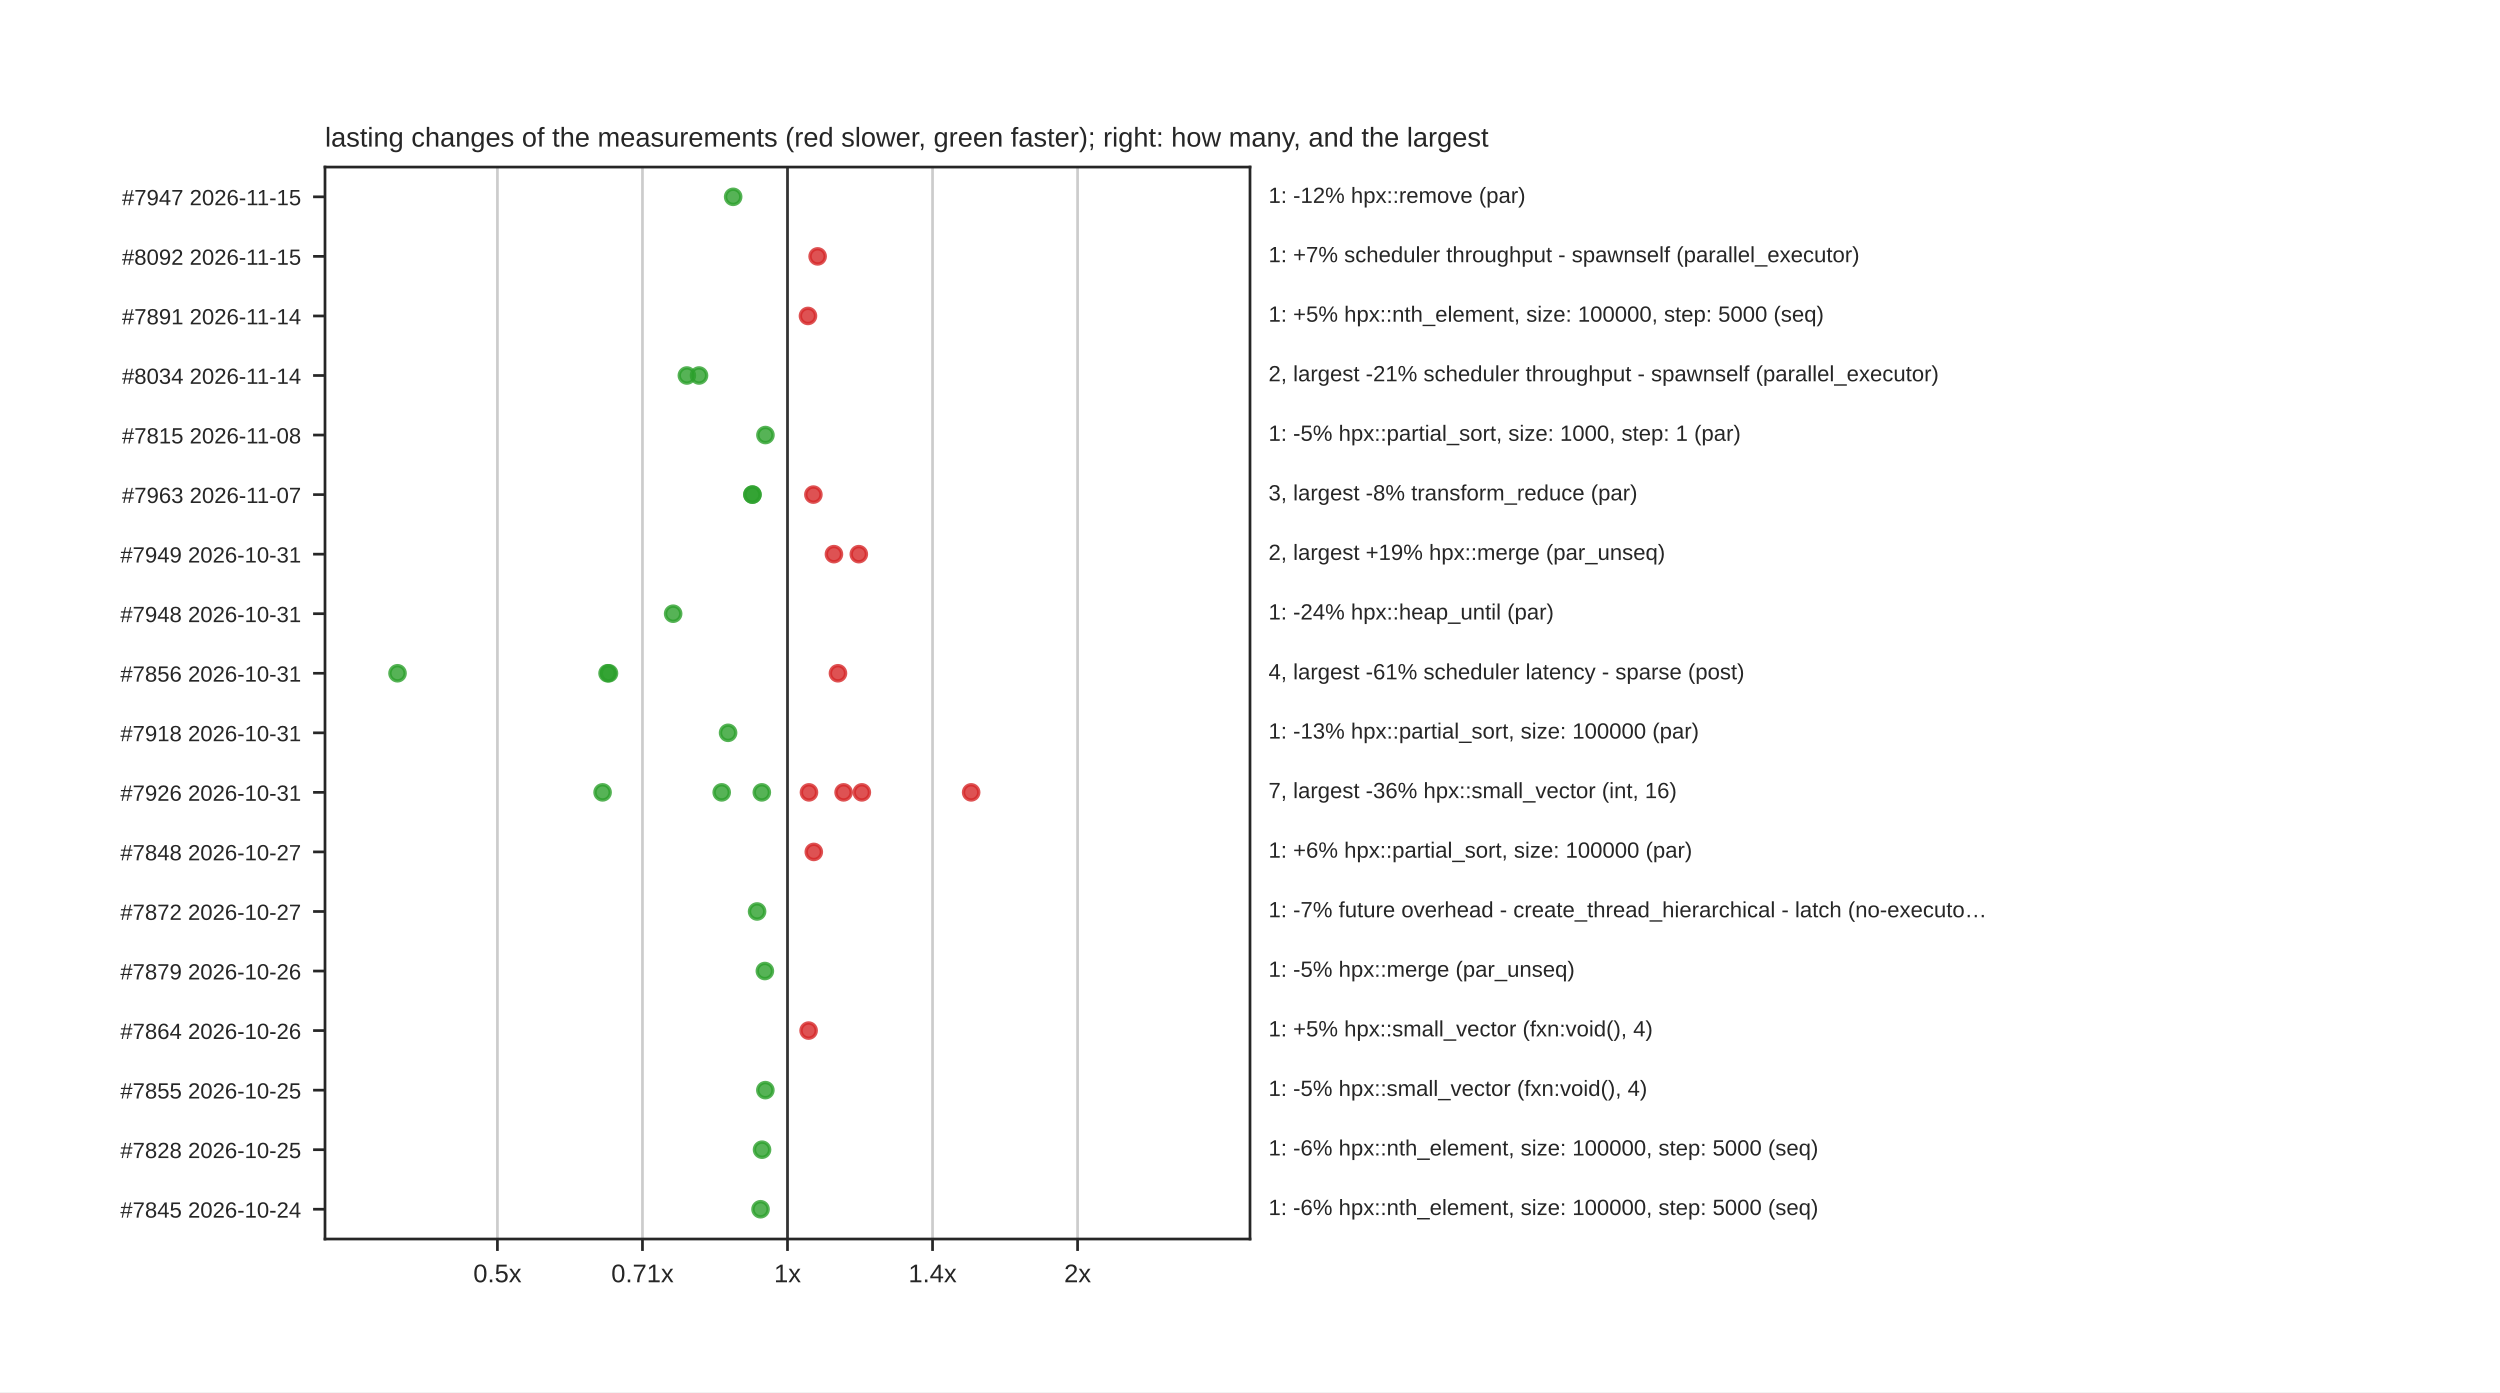
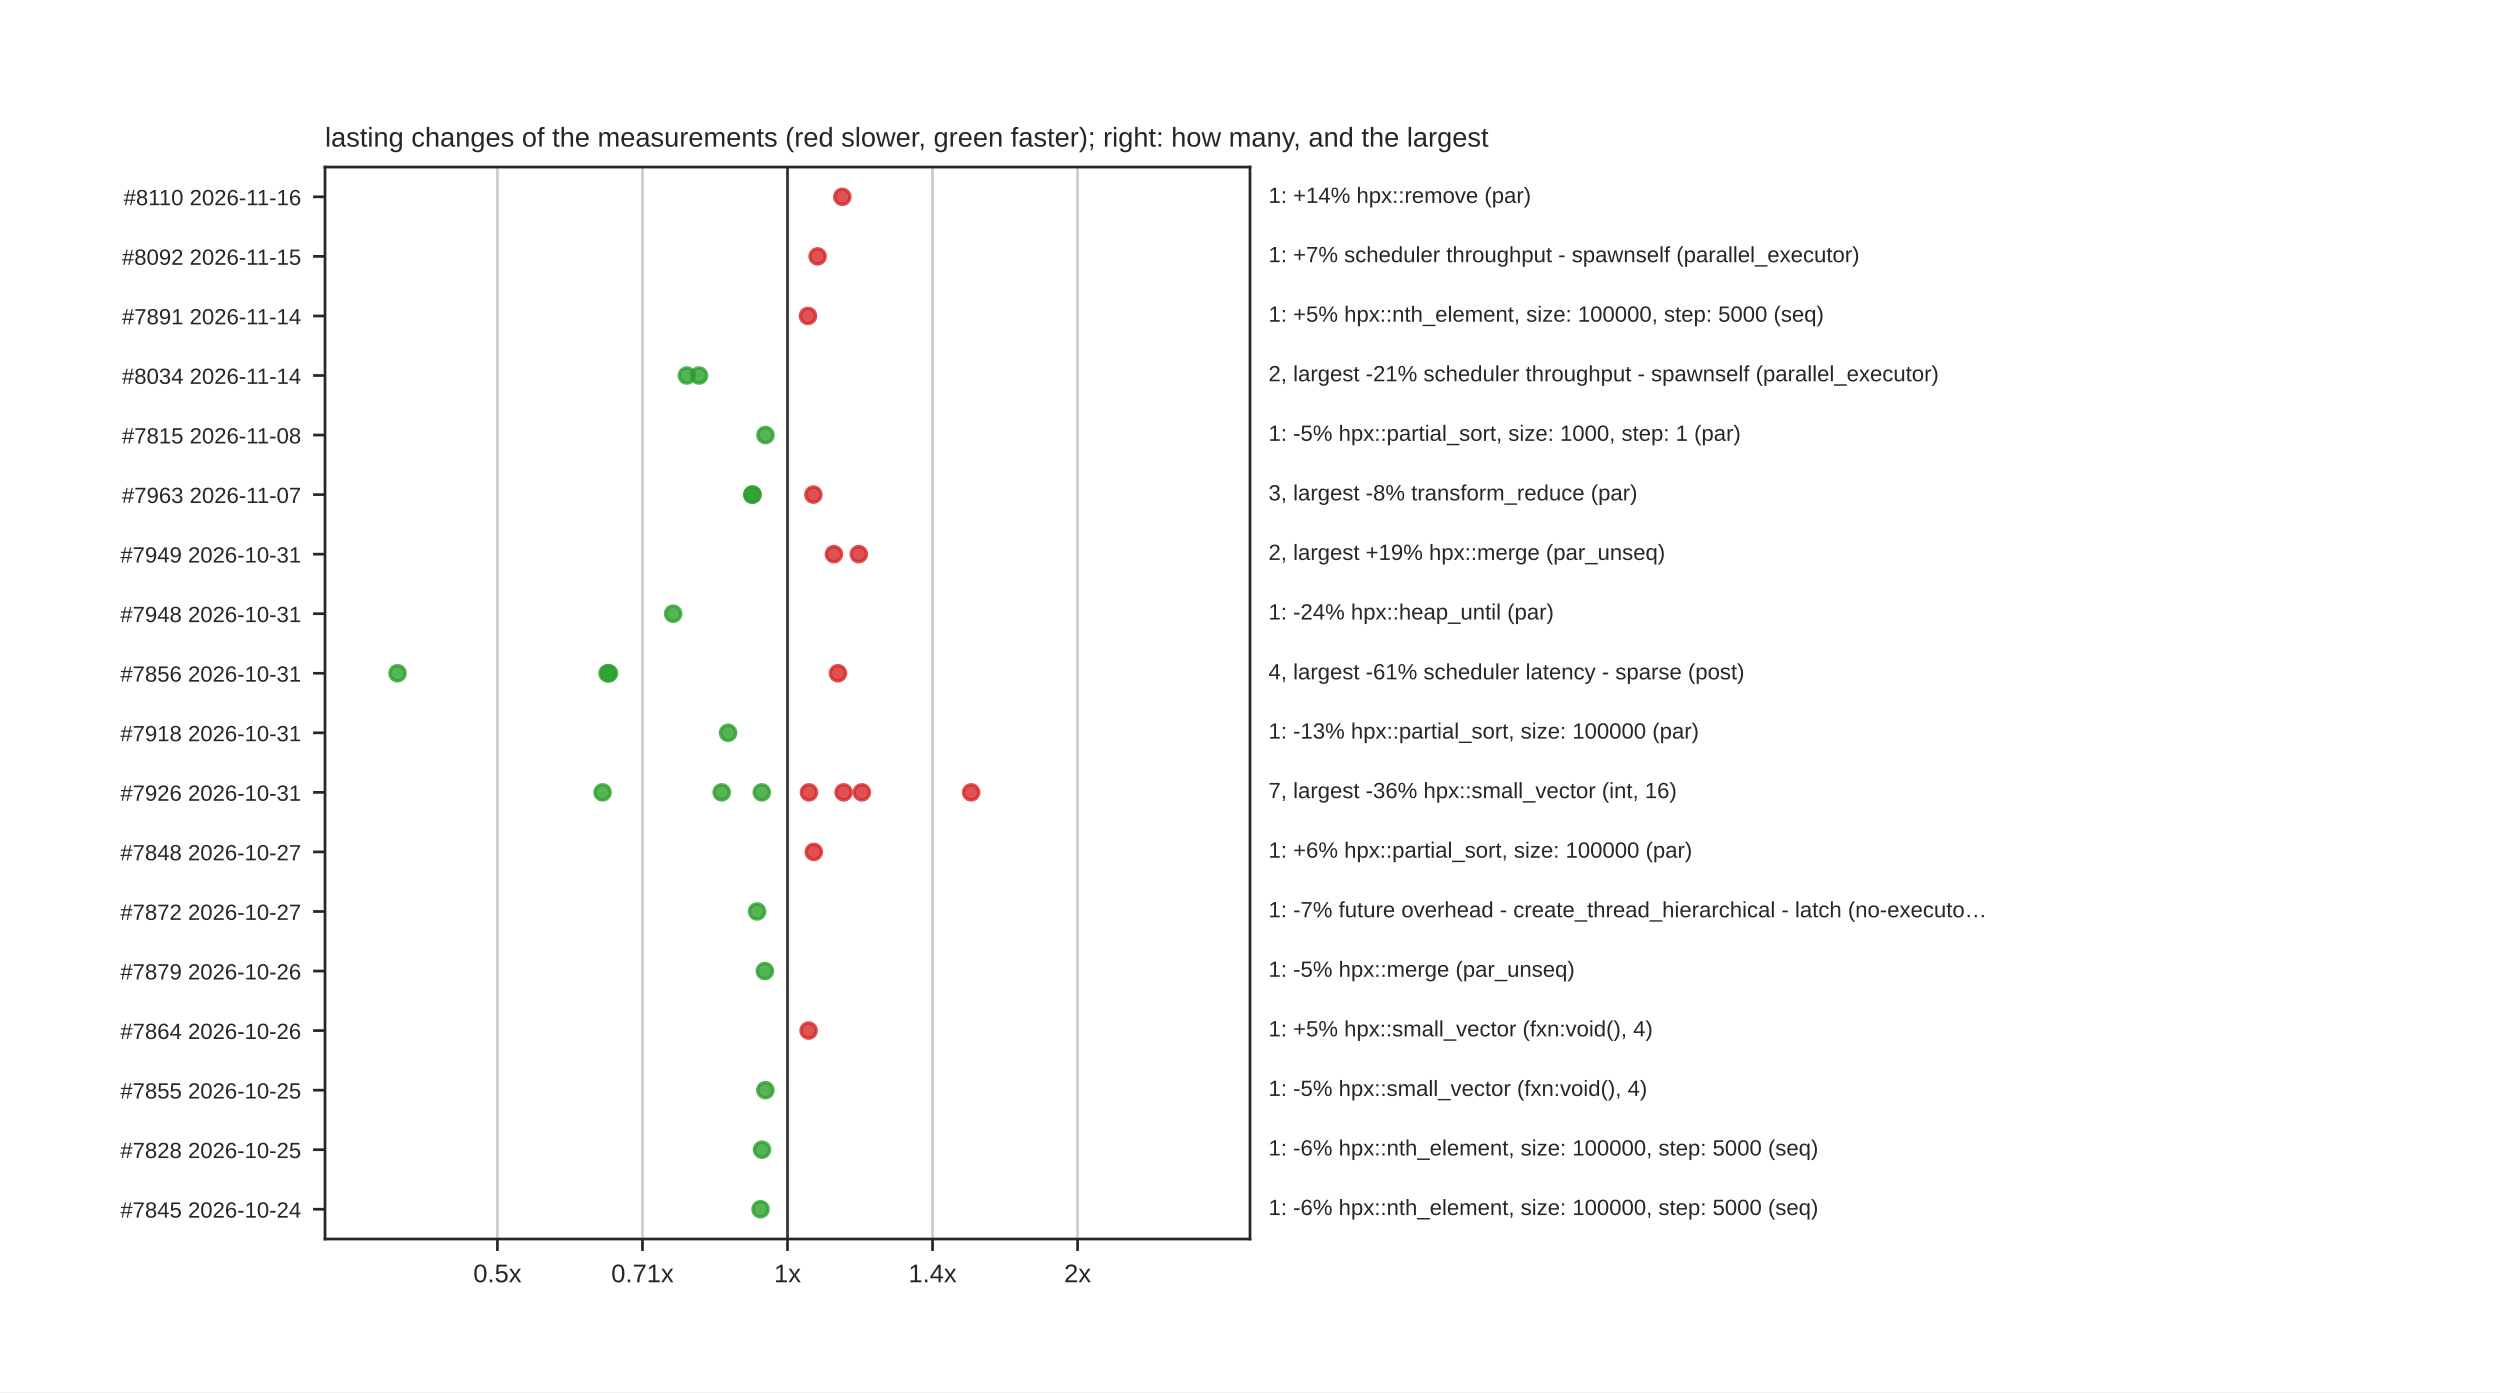
<svg xmlns="http://www.w3.org/2000/svg" xmlns:xlink="http://www.w3.org/1999/xlink" width="734.4pt" height="408.96pt" viewBox="0 0 734.4 408.96" version="1.1">
  <defs>
    <style type="text/css">*{stroke-linejoin: round; stroke-linecap: butt}</style>
  </defs>
  <g id="figure_1">
    <g id="patch_1">
      <path d="M 0 408.96  L 734.4 408.96  L 734.4 0  L 0 0  z " style="fill: #ffffff" />
    </g>
    <g id="axes_1">
      <g id="patch_2">
        <path d="M 95.472 363.974  L 367.2 363.974  L 367.2 49.075  L 95.472 49.075  z " style="fill: #ffffff" />
      </g>
      <g id="matplotlib.axis_1">
        <g id="xtick_1">
          <g id="line2d_1">
            <path d="M 146.121 363.974  L 146.121 49.075  " clip-path="url(#p278be2c105)" style="fill: none; stroke: #cccccc; stroke-width: 0.8; stroke-linecap: round" />
          </g>
          <g id="line2d_2">
            <defs>
              <path id="mdfc5214045" d="M 0 0  L 0 3.5  " style="stroke: #262626; stroke-width: 0.8" />
            </defs>
            <g>
              <use xlink:href="#mdfc5214045" x="146.121" y="363.974" style="fill: #262626; stroke: #262626; stroke-width: 0.8" />
            </g>
          </g>
          <g id="text_1">
            <text style="fill: #262626; font: 7.5px 'Arial', 'DejaVu Sans', 'Liberation Sans', 'Bitstream Vera Sans', sans-serif; text-anchor: middle" x="146.121" y="376.673" transform="rotate(-0 146.1211 376.6732)">0.5x</text>
          </g>
        </g>
        <g id="xtick_2">
          <g id="line2d_3">
            <path d="M 188.729 363.974  L 188.729 49.075  " clip-path="url(#p278be2c105)" style="fill: none; stroke: #cccccc; stroke-width: 0.8; stroke-linecap: round" />
          </g>
          <g id="line2d_4">
            <g>
              <use xlink:href="#mdfc5214045" x="188.729" y="363.974" style="fill: #262626; stroke: #262626; stroke-width: 0.8" />
            </g>
          </g>
          <g id="text_2">
            <text style="fill: #262626; font: 7.5px 'Arial', 'DejaVu Sans', 'Liberation Sans', 'Bitstream Vera Sans', sans-serif; text-anchor: middle" x="188.729" y="376.673" transform="rotate(-0 188.7286 376.6732)">0.71x</text>
          </g>
        </g>
        <g id="xtick_3">
          <g id="line2d_5">
            <path d="M 231.336 363.974  L 231.336 49.075  " clip-path="url(#p278be2c105)" style="fill: none; stroke: #cccccc; stroke-width: 0.8; stroke-linecap: round" />
          </g>
          <g id="line2d_6">
            <g>
              <use xlink:href="#mdfc5214045" x="231.336" y="363.974" style="fill: #262626; stroke: #262626; stroke-width: 0.8" />
            </g>
          </g>
          <g id="text_3">
            <text style="fill: #262626; font: 7.5px 'Arial', 'DejaVu Sans', 'Liberation Sans', 'Bitstream Vera Sans', sans-serif; text-anchor: middle" x="231.336" y="376.673" transform="rotate(-0 231.336 376.6732)">1x</text>
          </g>
        </g>
        <g id="xtick_4">
          <g id="line2d_7">
            <path d="M 273.943 363.974  L 273.943 49.075  " clip-path="url(#p278be2c105)" style="fill: none; stroke: #cccccc; stroke-width: 0.8; stroke-linecap: round" />
          </g>
          <g id="line2d_8">
            <g>
              <use xlink:href="#mdfc5214045" x="273.943" y="363.974" style="fill: #262626; stroke: #262626; stroke-width: 0.8" />
            </g>
          </g>
          <g id="text_4">
            <text style="fill: #262626; font: 7.5px 'Arial', 'DejaVu Sans', 'Liberation Sans', 'Bitstream Vera Sans', sans-serif; text-anchor: middle" x="273.943" y="376.673" transform="rotate(-0 273.9434 376.6732)">1.4x</text>
          </g>
        </g>
        <g id="xtick_5">
          <g id="line2d_9">
            <path d="M 316.551 363.974  L 316.551 49.075  " clip-path="url(#p278be2c105)" style="fill: none; stroke: #cccccc; stroke-width: 0.8; stroke-linecap: round" />
          </g>
          <g id="line2d_10">
            <g>
              <use xlink:href="#mdfc5214045" x="316.551" y="363.974" style="fill: #262626; stroke: #262626; stroke-width: 0.8" />
            </g>
          </g>
          <g id="text_5">
            <text style="fill: #262626; font: 7.5px 'Arial', 'DejaVu Sans', 'Liberation Sans', 'Bitstream Vera Sans', sans-serif; text-anchor: middle" x="316.551" y="376.673" transform="rotate(-0 316.5509 376.6732)">2x</text>
          </g>
        </g>
      </g>
      <g id="matplotlib.axis_2">
        <g id="ytick_1">
          <g id="line2d_11">
            <defs>
              <path id="m414165cd4d" d="M 0 0  L -3.5 0  " style="stroke: #262626; stroke-width: 0.8" />
            </defs>
            <g>
              <use xlink:href="#m414165cd4d" x="95.472" y="57.822" style="fill: #262626; stroke: #262626; stroke-width: 0.8" />
            </g>
          </g>
          <g id="text_6">
-             <text style="fill: #262626; font: 6.5px 'Arial', 'DejaVu Sans', 'Liberation Sans', 'Bitstream Vera Sans', sans-serif; text-anchor: end" x="88.472" y="60.292" transform="rotate(-0 88.472 60.29189)">#7947  2026-11-15</text>
+             <text style="fill: #262626; font: 6.5px 'Arial', 'DejaVu Sans', 'Liberation Sans', 'Bitstream Vera Sans', sans-serif; text-anchor: end" x="88.472" y="60.292" transform="rotate(-0 88.472 60.29189)">#8110  2026-11-16</text>
          </g>
        </g>
        <g id="ytick_2">
          <g id="line2d_12">
            <g>
              <use xlink:href="#m414165cd4d" x="95.472" y="75.317" style="fill: #262626; stroke: #262626; stroke-width: 0.8" />
            </g>
          </g>
          <g id="text_7">
            <text style="fill: #262626; font: 6.5px 'Arial', 'DejaVu Sans', 'Liberation Sans', 'Bitstream Vera Sans', sans-serif; text-anchor: end" x="88.472" y="77.786" transform="rotate(-0 88.472 77.78629)">#8092  2026-11-15</text>
          </g>
        </g>
        <g id="ytick_3">
          <g id="line2d_13">
            <g>
              <use xlink:href="#m414165cd4d" x="95.472" y="92.811" style="fill: #262626; stroke: #262626; stroke-width: 0.8" />
            </g>
          </g>
          <g id="text_8">
            <text style="fill: #262626; font: 6.5px 'Arial', 'DejaVu Sans', 'Liberation Sans', 'Bitstream Vera Sans', sans-serif; text-anchor: end" x="88.472" y="95.281" transform="rotate(-0 88.472 95.28069)">#7891  2026-11-14</text>
          </g>
        </g>
        <g id="ytick_4">
          <g id="line2d_14">
            <g>
              <use xlink:href="#m414165cd4d" x="95.472" y="110.306" style="fill: #262626; stroke: #262626; stroke-width: 0.8" />
            </g>
          </g>
          <g id="text_9">
            <text style="fill: #262626; font: 6.5px 'Arial', 'DejaVu Sans', 'Liberation Sans', 'Bitstream Vera Sans', sans-serif; text-anchor: end" x="88.472" y="112.775" transform="rotate(-0 88.472 112.7751)">#8034  2026-11-14</text>
          </g>
        </g>
        <g id="ytick_5">
          <g id="line2d_15">
            <g>
              <use xlink:href="#m414165cd4d" x="95.472" y="127.8" style="fill: #262626; stroke: #262626; stroke-width: 0.8" />
            </g>
          </g>
          <g id="text_10">
            <text style="fill: #262626; font: 6.5px 'Arial', 'DejaVu Sans', 'Liberation Sans', 'Bitstream Vera Sans', sans-serif; text-anchor: end" x="88.472" y="130.269" transform="rotate(-0 88.472 130.2695)">#7815  2026-11-08</text>
          </g>
        </g>
        <g id="ytick_6">
          <g id="line2d_16">
            <g>
              <use xlink:href="#m414165cd4d" x="95.472" y="145.294" style="fill: #262626; stroke: #262626; stroke-width: 0.8" />
            </g>
          </g>
          <g id="text_11">
            <text style="fill: #262626; font: 6.5px 'Arial', 'DejaVu Sans', 'Liberation Sans', 'Bitstream Vera Sans', sans-serif; text-anchor: end" x="88.472" y="147.764" transform="rotate(-0 88.472 147.7639)">#7963  2026-11-07</text>
          </g>
        </g>
        <g id="ytick_7">
          <g id="line2d_17">
            <g>
              <use xlink:href="#m414165cd4d" x="95.472" y="162.789" style="fill: #262626; stroke: #262626; stroke-width: 0.8" />
            </g>
          </g>
          <g id="text_12">
            <text style="fill: #262626; font: 6.5px 'Arial', 'DejaVu Sans', 'Liberation Sans', 'Bitstream Vera Sans', sans-serif; text-anchor: end" x="88.472" y="165.258" transform="rotate(-0 88.472 165.2583)">#7949  2026-10-31</text>
          </g>
        </g>
        <g id="ytick_8">
          <g id="line2d_18">
            <g>
              <use xlink:href="#m414165cd4d" x="95.472" y="180.283" style="fill: #262626; stroke: #262626; stroke-width: 0.8" />
            </g>
          </g>
          <g id="text_13">
            <text style="fill: #262626; font: 6.5px 'Arial', 'DejaVu Sans', 'Liberation Sans', 'Bitstream Vera Sans', sans-serif; text-anchor: end" x="88.472" y="182.753" transform="rotate(-0 88.472 182.7527)">#7948  2026-10-31</text>
          </g>
        </g>
        <g id="ytick_9">
          <g id="line2d_19">
            <g>
              <use xlink:href="#m414165cd4d" x="95.472" y="197.778" style="fill: #262626; stroke: #262626; stroke-width: 0.8" />
            </g>
          </g>
          <g id="text_14">
            <text style="fill: #262626; font: 6.5px 'Arial', 'DejaVu Sans', 'Liberation Sans', 'Bitstream Vera Sans', sans-serif; text-anchor: end" x="88.472" y="200.247" transform="rotate(-0 88.472 200.2471)">#7856  2026-10-31</text>
          </g>
        </g>
        <g id="ytick_10">
          <g id="line2d_20">
            <g>
              <use xlink:href="#m414165cd4d" x="95.472" y="215.272" style="fill: #262626; stroke: #262626; stroke-width: 0.8" />
            </g>
          </g>
          <g id="text_15">
            <text style="fill: #262626; font: 6.5px 'Arial', 'DejaVu Sans', 'Liberation Sans', 'Bitstream Vera Sans', sans-serif; text-anchor: end" x="88.472" y="217.741" transform="rotate(-0 88.472 217.7415)">#7918  2026-10-31</text>
          </g>
        </g>
        <g id="ytick_11">
          <g id="line2d_21">
            <g>
              <use xlink:href="#m414165cd4d" x="95.472" y="232.766" style="fill: #262626; stroke: #262626; stroke-width: 0.8" />
            </g>
          </g>
          <g id="text_16">
            <text style="fill: #262626; font: 6.5px 'Arial', 'DejaVu Sans', 'Liberation Sans', 'Bitstream Vera Sans', sans-serif; text-anchor: end" x="88.472" y="235.236" transform="rotate(-0 88.472 235.2359)">#7926  2026-10-31</text>
          </g>
        </g>
        <g id="ytick_12">
          <g id="line2d_22">
            <g>
              <use xlink:href="#m414165cd4d" x="95.472" y="250.261" style="fill: #262626; stroke: #262626; stroke-width: 0.8" />
            </g>
          </g>
          <g id="text_17">
            <text style="fill: #262626; font: 6.5px 'Arial', 'DejaVu Sans', 'Liberation Sans', 'Bitstream Vera Sans', sans-serif; text-anchor: end" x="88.472" y="252.73" transform="rotate(-0 88.472 252.7303)">#7848  2026-10-27</text>
          </g>
        </g>
        <g id="ytick_13">
          <g id="line2d_23">
            <g>
              <use xlink:href="#m414165cd4d" x="95.472" y="267.755" style="fill: #262626; stroke: #262626; stroke-width: 0.8" />
            </g>
          </g>
          <g id="text_18">
            <text style="fill: #262626; font: 6.5px 'Arial', 'DejaVu Sans', 'Liberation Sans', 'Bitstream Vera Sans', sans-serif; text-anchor: end" x="88.472" y="270.225" transform="rotate(-0 88.472 270.2247)">#7872  2026-10-27</text>
          </g>
        </g>
        <g id="ytick_14">
          <g id="line2d_24">
            <g>
              <use xlink:href="#m414165cd4d" x="95.472" y="285.25" style="fill: #262626; stroke: #262626; stroke-width: 0.8" />
            </g>
          </g>
          <g id="text_19">
            <text style="fill: #262626; font: 6.5px 'Arial', 'DejaVu Sans', 'Liberation Sans', 'Bitstream Vera Sans', sans-serif; text-anchor: end" x="88.472" y="287.719" transform="rotate(-0 88.472 287.7191)">#7879  2026-10-26</text>
          </g>
        </g>
        <g id="ytick_15">
          <g id="line2d_25">
            <g>
              <use xlink:href="#m414165cd4d" x="95.472" y="302.744" style="fill: #262626; stroke: #262626; stroke-width: 0.8" />
            </g>
          </g>
          <g id="text_20">
            <text style="fill: #262626; font: 6.5px 'Arial', 'DejaVu Sans', 'Liberation Sans', 'Bitstream Vera Sans', sans-serif; text-anchor: end" x="88.472" y="305.213" transform="rotate(-0 88.472 305.2135)">#7864  2026-10-26</text>
          </g>
        </g>
        <g id="ytick_16">
          <g id="line2d_26">
            <g>
              <use xlink:href="#m414165cd4d" x="95.472" y="320.238" style="fill: #262626; stroke: #262626; stroke-width: 0.8" />
            </g>
          </g>
          <g id="text_21">
            <text style="fill: #262626; font: 6.5px 'Arial', 'DejaVu Sans', 'Liberation Sans', 'Bitstream Vera Sans', sans-serif; text-anchor: end" x="88.472" y="322.708" transform="rotate(-0 88.472 322.7079)">#7855  2026-10-25</text>
          </g>
        </g>
        <g id="ytick_17">
          <g id="line2d_27">
            <g>
              <use xlink:href="#m414165cd4d" x="95.472" y="337.733" style="fill: #262626; stroke: #262626; stroke-width: 0.8" />
            </g>
          </g>
          <g id="text_22">
            <text style="fill: #262626; font: 6.5px 'Arial', 'DejaVu Sans', 'Liberation Sans', 'Bitstream Vera Sans', sans-serif; text-anchor: end" x="88.472" y="340.202" transform="rotate(-0 88.472 340.2023)">#7828  2026-10-25</text>
          </g>
        </g>
        <g id="ytick_18">
          <g id="line2d_28">
            <g>
              <use xlink:href="#m414165cd4d" x="95.472" y="355.227" style="fill: #262626; stroke: #262626; stroke-width: 0.8" />
            </g>
          </g>
          <g id="text_23">
            <text style="fill: #262626; font: 6.5px 'Arial', 'DejaVu Sans', 'Liberation Sans', 'Bitstream Vera Sans', sans-serif; text-anchor: end" x="88.472" y="357.697" transform="rotate(-0 88.472 357.6967)">#7845  2026-10-24</text>
          </g>
        </g>
      </g>
      <g id="line2d_29">
        <path d="M 231.336 363.974  L 231.336 49.075  " clip-path="url(#p278be2c105)" style="fill: none; stroke: #333333; stroke-width: 0.8; stroke-linecap: round" />
      </g>
      <g id="patch_3">
        <path d="M 95.472 363.974  L 95.472 49.075  " style="fill: none; stroke: #262626; stroke-width: 0.8; stroke-linejoin: miter; stroke-linecap: square" />
      </g>
      <g id="patch_4">
        <path d="M 367.2 363.974  L 367.2 49.075  " style="fill: none; stroke: #262626; stroke-width: 0.8; stroke-linejoin: miter; stroke-linecap: square" />
      </g>
      <g id="patch_5">
        <path d="M 95.472 363.974  L 367.2 363.974  " style="fill: none; stroke: #262626; stroke-width: 0.8; stroke-linejoin: miter; stroke-linecap: square" />
      </g>
      <g id="patch_6">
        <path d="M 95.472 49.075  L 367.2 49.075  " style="fill: none; stroke: #262626; stroke-width: 0.8; stroke-linejoin: miter; stroke-linecap: square" />
      </g>
      <g id="PathCollection_1">
+         <defs>
+           <path id="m1ca79ca928" d="M 0 2.236  C 0.593 2.236 1.162 2 1.581 1.581  C 2 1.162 2.236 0.593 2.236 0  C 2.236 -0.593 2 -1.162 1.581 -1.581  C 1.162 -2 0.593 -2.236 0 -2.236  C -0.593 -2.236 -1.162 -2 -1.581 -1.581  C -2 -1.162 -2.236 -0.593 -2.236 0  C -2.236 0.593 -2 1.162 -1.581 1.581  C -1.162 2 -0.593 2.236 0 2.236  z " style="stroke: #d62728; stroke-opacity: 0.8" />
+         </defs>
+         <g clip-path="url(#p278be2c105)">
+           <use xlink:href="#m1ca79ca928" x="247.442" y="57.822" style="fill: #d62728; fill-opacity: 0.8; stroke: #d62728; stroke-opacity: 0.8" />
+         </g>
+       </g>
+       <g id="text_24">
+         <text style="fill: #262626; font: 6.5px 'Arial', 'DejaVu Sans', 'Liberation Sans', 'Bitstream Vera Sans', sans-serif; text-anchor: start" x="372.635" y="59.616" transform="rotate(-0 372.6346 59.61599)">1: +14% hpx::remove (par)</text>
+       </g>
+       <g id="PathCollection_2">
+         <g clip-path="url(#p278be2c105)">
+           <use xlink:href="#m1ca79ca928" x="240.185" y="75.317" style="fill: #d62728; fill-opacity: 0.8; stroke: #d62728; stroke-opacity: 0.8" />
+         </g>
+       </g>
+       <g id="text_25">
+         <text style="fill: #262626; font: 6.5px 'Arial', 'DejaVu Sans', 'Liberation Sans', 'Bitstream Vera Sans', sans-serif; text-anchor: start" x="372.635" y="77.02" transform="rotate(-0 372.6346 77.02)">1: +7% scheduler throughput - spawnself (parallel_executor)</text>
+       </g>
+       <g id="PathCollection_3">
+         <g clip-path="url(#p278be2c105)">
+           <use xlink:href="#m1ca79ca928" x="237.347" y="92.811" style="fill: #d62728; fill-opacity: 0.8; stroke: #d62728; stroke-opacity: 0.8" />
+         </g>
+       </g>
+       <g id="text_26">
+         <text style="fill: #262626; font: 6.5px 'Arial', 'DejaVu Sans', 'Liberation Sans', 'Bitstream Vera Sans', sans-serif; text-anchor: start" x="372.635" y="94.514" transform="rotate(-0 372.6346 94.5144)">1: +5% hpx::nth_element, size: 100000, step: 5000 (seq)</text>
+       </g>
+       <g id="PathCollection_4">
        <defs>
          <path id="m0e2d9cb0fe" d="M 0 2.236  C 0.593 2.236 1.162 2 1.581 1.581  C 2 1.162 2.236 0.593 2.236 0  C 2.236 -0.593 2 -1.162 1.581 -1.581  C 1.162 -2 0.593 -2.236 0 -2.236  C -0.593 -2.236 -1.162 -2 -1.581 -1.581  C -2 -1.162 -2.236 -0.593 -2.236 0  C -2.236 0.593 -2 1.162 -1.581 1.581  C -1.162 2 -0.593 2.236 0 2.236  z " style="stroke: #2ca02c; stroke-opacity: 0.8" />
        </defs>
-         <g clip-path="url(#p278be2c105)">
-           <use xlink:href="#m0e2d9cb0fe" x="215.372" y="57.822" style="fill: #2ca02c; fill-opacity: 0.8; stroke: #2ca02c; stroke-opacity: 0.8" />
-         </g>
-       </g>
-       <g id="text_24">
-         <text style="fill: #262626; font: 6.5px 'Arial', 'DejaVu Sans', 'Liberation Sans', 'Bitstream Vera Sans', sans-serif; text-anchor: start" x="372.635" y="59.616" transform="rotate(-0 372.6346 59.61599)">1: -12% hpx::remove (par)</text>
-       </g>
-       <g id="PathCollection_2">
-         <defs>
-           <path id="m1ca79ca928" d="M 0 2.236  C 0.593 2.236 1.162 2 1.581 1.581  C 2 1.162 2.236 0.593 2.236 0  C 2.236 -0.593 2 -1.162 1.581 -1.581  C 1.162 -2 0.593 -2.236 0 -2.236  C -0.593 -2.236 -1.162 -2 -1.581 -1.581  C -2 -1.162 -2.236 -0.593 -2.236 0  C -2.236 0.593 -2 1.162 -1.581 1.581  C -1.162 2 -0.593 2.236 0 2.236  z " style="stroke: #d62728; stroke-opacity: 0.8" />
-         </defs>
-         <g clip-path="url(#p278be2c105)">
-           <use xlink:href="#m1ca79ca928" x="240.185" y="75.317" style="fill: #d62728; fill-opacity: 0.8; stroke: #d62728; stroke-opacity: 0.8" />
-         </g>
-       </g>
-       <g id="text_25">
-         <text style="fill: #262626; font: 6.5px 'Arial', 'DejaVu Sans', 'Liberation Sans', 'Bitstream Vera Sans', sans-serif; text-anchor: start" x="372.635" y="77.02" transform="rotate(-0 372.6346 77.02)">1: +7% scheduler throughput - spawnself (parallel_executor)</text>
-       </g>
-       <g id="PathCollection_3">
-         <g clip-path="url(#p278be2c105)">
-           <use xlink:href="#m1ca79ca928" x="237.347" y="92.811" style="fill: #d62728; fill-opacity: 0.8; stroke: #d62728; stroke-opacity: 0.8" />
-         </g>
-       </g>
-       <g id="text_26">
-         <text style="fill: #262626; font: 6.5px 'Arial', 'DejaVu Sans', 'Liberation Sans', 'Bitstream Vera Sans', sans-serif; text-anchor: start" x="372.635" y="94.514" transform="rotate(-0 372.6346 94.5144)">1: +5% hpx::nth_element, size: 100000, step: 5000 (seq)</text>
-       </g>
-       <g id="PathCollection_4">
        <g clip-path="url(#p278be2c105)">
          <use xlink:href="#m0e2d9cb0fe" x="205.342" y="110.306" style="fill: #2ca02c; fill-opacity: 0.8; stroke: #2ca02c; stroke-opacity: 0.8" />
        </g>
      </g>
      <g id="PathCollection_5">
        <g clip-path="url(#p278be2c105)">
          <use xlink:href="#m0e2d9cb0fe" x="201.773" y="110.306" style="fill: #2ca02c; fill-opacity: 0.8; stroke: #2ca02c; stroke-opacity: 0.8" />
        </g>
      </g>
      <g id="text_27">
        <text style="fill: #262626; font: 6.5px 'Arial', 'DejaVu Sans', 'Liberation Sans', 'Bitstream Vera Sans', sans-serif; text-anchor: start" x="372.635" y="112.009" transform="rotate(-0 372.6346 112.0088)">2, largest -21% scheduler throughput - spawnself (parallel_executor)</text>
      </g>
      <g id="PathCollection_6">
        <g clip-path="url(#p278be2c105)">
          <use xlink:href="#m0e2d9cb0fe" x="224.853" y="127.8" style="fill: #2ca02c; fill-opacity: 0.8; stroke: #2ca02c; stroke-opacity: 0.8" />
        </g>
      </g>
      <g id="text_28">
        <text style="fill: #262626; font: 6.5px 'Arial', 'DejaVu Sans', 'Liberation Sans', 'Bitstream Vera Sans', sans-serif; text-anchor: start" x="372.635" y="129.503" transform="rotate(-0 372.6346 129.5032)">1: -5% hpx::partial_sort, size: 1000, step: 1 (par)</text>
      </g>
      <g id="PathCollection_7">
        <g clip-path="url(#p278be2c105)">
          <use xlink:href="#m1ca79ca928" x="238.939" y="145.294" style="fill: #d62728; fill-opacity: 0.8; stroke: #d62728; stroke-opacity: 0.8" />
        </g>
      </g>
      <g id="PathCollection_8">
        <g clip-path="url(#p278be2c105)">
          <use xlink:href="#m0e2d9cb0fe" x="221.022" y="145.294" style="fill: #2ca02c; fill-opacity: 0.8; stroke: #2ca02c; stroke-opacity: 0.8" />
        </g>
      </g>
      <g id="PathCollection_9">
        <g clip-path="url(#p278be2c105)">
          <use xlink:href="#m0e2d9cb0fe" x="221.046" y="145.294" style="fill: #2ca02c; fill-opacity: 0.8; stroke: #2ca02c; stroke-opacity: 0.8" />
        </g>
      </g>
      <g id="text_29">
        <text style="fill: #262626; font: 6.5px 'Arial', 'DejaVu Sans', 'Liberation Sans', 'Bitstream Vera Sans', sans-serif; text-anchor: start" x="372.635" y="146.998" transform="rotate(-0 372.6346 146.9976)">3, largest -8% transform_reduce (par)</text>
      </g>
      <g id="PathCollection_10">
        <g clip-path="url(#p278be2c105)">
          <use xlink:href="#m1ca79ca928" x="244.975" y="162.789" style="fill: #d62728; fill-opacity: 0.8; stroke: #d62728; stroke-opacity: 0.8" />
        </g>
      </g>
      <g id="PathCollection_11">
        <g clip-path="url(#p278be2c105)">
          <use xlink:href="#m1ca79ca928" x="252.283" y="162.789" style="fill: #d62728; fill-opacity: 0.8; stroke: #d62728; stroke-opacity: 0.8" />
        </g>
      </g>
      <g id="text_30">
        <text style="fill: #262626; font: 6.5px 'Arial', 'DejaVu Sans', 'Liberation Sans', 'Bitstream Vera Sans', sans-serif; text-anchor: start" x="372.635" y="164.492" transform="rotate(-0 372.6346 164.492)">2, largest +19% hpx::merge (par_unseq)</text>
      </g>
      <g id="PathCollection_12">
        <g clip-path="url(#p278be2c105)">
          <use xlink:href="#m0e2d9cb0fe" x="197.742" y="180.283" style="fill: #2ca02c; fill-opacity: 0.8; stroke: #2ca02c; stroke-opacity: 0.8" />
        </g>
      </g>
      <g id="text_31">
        <text style="fill: #262626; font: 6.5px 'Arial', 'DejaVu Sans', 'Liberation Sans', 'Bitstream Vera Sans', sans-serif; text-anchor: start" x="372.635" y="181.986" transform="rotate(-0 372.6346 181.9864)">1: -24% hpx::heap_until (par)</text>
      </g>
      <g id="PathCollection_13">
        <g clip-path="url(#p278be2c105)">
          <use xlink:href="#m1ca79ca928" x="246.158" y="197.778" style="fill: #d62728; fill-opacity: 0.8; stroke: #d62728; stroke-opacity: 0.8" />
        </g>
      </g>
      <g id="PathCollection_14">
        <g clip-path="url(#p278be2c105)">
          <use xlink:href="#m0e2d9cb0fe" x="178.893" y="197.778" style="fill: #2ca02c; fill-opacity: 0.8; stroke: #2ca02c; stroke-opacity: 0.8" />
        </g>
      </g>
      <g id="PathCollection_15">
        <g clip-path="url(#p278be2c105)">
          <use xlink:href="#m0e2d9cb0fe" x="116.776" y="197.778" style="fill: #2ca02c; fill-opacity: 0.8; stroke: #2ca02c; stroke-opacity: 0.8" />
        </g>
      </g>
      <g id="PathCollection_16">
        <g clip-path="url(#p278be2c105)">
          <use xlink:href="#m0e2d9cb0fe" x="178.474" y="197.778" style="fill: #2ca02c; fill-opacity: 0.8; stroke: #2ca02c; stroke-opacity: 0.8" />
        </g>
      </g>
      <g id="text_32">
        <text style="fill: #262626; font: 6.5px 'Arial', 'DejaVu Sans', 'Liberation Sans', 'Bitstream Vera Sans', sans-serif; text-anchor: start" x="372.635" y="199.571" transform="rotate(-0 372.6346 199.5712)">4, largest -61% scheduler latency - sparse (post)</text>
      </g>
      <g id="PathCollection_17">
        <g clip-path="url(#p278be2c105)">
          <use xlink:href="#m0e2d9cb0fe" x="213.879" y="215.272" style="fill: #2ca02c; fill-opacity: 0.8; stroke: #2ca02c; stroke-opacity: 0.8" />
        </g>
      </g>
      <g id="text_33">
        <text style="fill: #262626; font: 6.5px 'Arial', 'DejaVu Sans', 'Liberation Sans', 'Bitstream Vera Sans', sans-serif; text-anchor: start" x="372.635" y="216.975" transform="rotate(-0 372.6346 216.9752)">1: -13% hpx::partial_sort, size: 100000 (par)</text>
      </g>
      <g id="PathCollection_18">
        <g clip-path="url(#p278be2c105)">
          <use xlink:href="#m1ca79ca928" x="285.285" y="232.766" style="fill: #d62728; fill-opacity: 0.8; stroke: #d62728; stroke-opacity: 0.8" />
        </g>
      </g>
      <g id="PathCollection_19">
        <g clip-path="url(#p278be2c105)">
          <use xlink:href="#m1ca79ca928" x="253.174" y="232.766" style="fill: #d62728; fill-opacity: 0.8; stroke: #d62728; stroke-opacity: 0.8" />
        </g>
      </g>
      <g id="PathCollection_20">
        <g clip-path="url(#p278be2c105)">
          <use xlink:href="#m1ca79ca928" x="237.642" y="232.766" style="fill: #d62728; fill-opacity: 0.8; stroke: #d62728; stroke-opacity: 0.8" />
        </g>
      </g>
      <g id="PathCollection_21">
        <g clip-path="url(#p278be2c105)">
          <use xlink:href="#m1ca79ca928" x="247.814" y="232.766" style="fill: #d62728; fill-opacity: 0.8; stroke: #d62728; stroke-opacity: 0.8" />
        </g>
      </g>
      <g id="PathCollection_22">
        <g clip-path="url(#p278be2c105)">
          <use xlink:href="#m0e2d9cb0fe" x="223.79" y="232.766" style="fill: #2ca02c; fill-opacity: 0.8; stroke: #2ca02c; stroke-opacity: 0.8" />
        </g>
      </g>
      <g id="PathCollection_23">
        <g clip-path="url(#p278be2c105)">
          <use xlink:href="#m0e2d9cb0fe" x="177.016" y="232.766" style="fill: #2ca02c; fill-opacity: 0.8; stroke: #2ca02c; stroke-opacity: 0.8" />
        </g>
      </g>
      <g id="PathCollection_24">
        <g clip-path="url(#p278be2c105)">
          <use xlink:href="#m0e2d9cb0fe" x="212.007" y="232.766" style="fill: #2ca02c; fill-opacity: 0.8; stroke: #2ca02c; stroke-opacity: 0.8" />
        </g>
      </g>
      <g id="text_34">
        <text style="fill: #262626; font: 6.5px 'Arial', 'DejaVu Sans', 'Liberation Sans', 'Bitstream Vera Sans', sans-serif; text-anchor: start" x="372.635" y="234.47" transform="rotate(-0 372.6346 234.4696)">7, largest -36% hpx::small_vector (int, 16)</text>
      </g>
      <g id="PathCollection_25">
        <g clip-path="url(#p278be2c105)">
          <use xlink:href="#m1ca79ca928" x="239.06" y="250.261" style="fill: #d62728; fill-opacity: 0.8; stroke: #d62728; stroke-opacity: 0.8" />
        </g>
      </g>
      <g id="text_35">
        <text style="fill: #262626; font: 6.5px 'Arial', 'DejaVu Sans', 'Liberation Sans', 'Bitstream Vera Sans', sans-serif; text-anchor: start" x="372.635" y="251.964" transform="rotate(-0 372.6346 251.964)">1: +6% hpx::partial_sort, size: 100000 (par)</text>
      </g>
      <g id="PathCollection_26">
        <g clip-path="url(#p278be2c105)">
          <use xlink:href="#m0e2d9cb0fe" x="222.401" y="267.755" style="fill: #2ca02c; fill-opacity: 0.8; stroke: #2ca02c; stroke-opacity: 0.8" />
        </g>
      </g>
      <g id="text_36">
        <text style="fill: #262626; font: 6.5px 'Arial', 'DejaVu Sans', 'Liberation Sans', 'Bitstream Vera Sans', sans-serif; text-anchor: start" x="372.635" y="269.458" transform="rotate(-0 372.6346 269.4584)">1: -7% future overhead - create_thread_hierarchical - latch (no-executo…</text>
      </g>
      <g id="PathCollection_27">
        <g clip-path="url(#p278be2c105)">
          <use xlink:href="#m0e2d9cb0fe" x="224.684" y="285.25" style="fill: #2ca02c; fill-opacity: 0.8; stroke: #2ca02c; stroke-opacity: 0.8" />
        </g>
      </g>
      <g id="text_37">
        <text style="fill: #262626; font: 6.5px 'Arial', 'DejaVu Sans', 'Liberation Sans', 'Bitstream Vera Sans', sans-serif; text-anchor: start" x="372.635" y="286.953" transform="rotate(-0 372.6346 286.9528)">1: -5% hpx::merge (par_unseq)</text>
      </g>
      <g id="PathCollection_28">
        <g clip-path="url(#p278be2c105)">
          <use xlink:href="#m1ca79ca928" x="237.535" y="302.744" style="fill: #d62728; fill-opacity: 0.8; stroke: #d62728; stroke-opacity: 0.8" />
        </g>
      </g>
      <g id="text_38">
        <text style="fill: #262626; font: 6.5px 'Arial', 'DejaVu Sans', 'Liberation Sans', 'Bitstream Vera Sans', sans-serif; text-anchor: start" x="372.635" y="304.447" transform="rotate(-0 372.6346 304.4472)">1: +5% hpx::small_vector (fxn:void(), 4)</text>
      </g>
      <g id="PathCollection_29">
        <g clip-path="url(#p278be2c105)">
          <use xlink:href="#m0e2d9cb0fe" x="224.832" y="320.238" style="fill: #2ca02c; fill-opacity: 0.8; stroke: #2ca02c; stroke-opacity: 0.8" />
        </g>
      </g>
      <g id="text_39">
        <text style="fill: #262626; font: 6.5px 'Arial', 'DejaVu Sans', 'Liberation Sans', 'Bitstream Vera Sans', sans-serif; text-anchor: start" x="372.635" y="321.942" transform="rotate(-0 372.6346 321.9416)">1: -5% hpx::small_vector (fxn:void(), 4)</text>
      </g>
      <g id="PathCollection_30">
        <g clip-path="url(#p278be2c105)">
          <use xlink:href="#m0e2d9cb0fe" x="223.856" y="337.733" style="fill: #2ca02c; fill-opacity: 0.8; stroke: #2ca02c; stroke-opacity: 0.8" />
        </g>
      </g>
      <g id="text_40">
        <text style="fill: #262626; font: 6.5px 'Arial', 'DejaVu Sans', 'Liberation Sans', 'Bitstream Vera Sans', sans-serif; text-anchor: start" x="372.635" y="339.436" transform="rotate(-0 372.6346 339.436)">1: -6% hpx::nth_element, size: 100000, step: 5000 (seq)</text>
      </g>
      <g id="PathCollection_31">
        <g clip-path="url(#p278be2c105)">
          <use xlink:href="#m0e2d9cb0fe" x="223.414" y="355.227" style="fill: #2ca02c; fill-opacity: 0.8; stroke: #2ca02c; stroke-opacity: 0.8" />
        </g>
      </g>
      <g id="text_41">
        <text style="fill: #262626; font: 6.5px 'Arial', 'DejaVu Sans', 'Liberation Sans', 'Bitstream Vera Sans', sans-serif; text-anchor: start" x="372.635" y="356.93" transform="rotate(-0 372.6346 356.9304)">1: -6% hpx::nth_element, size: 100000, step: 5000 (seq)</text>
      </g>
      <g id="text_42">
        <text style="fill: #262626; font: 8px 'Arial', 'DejaVu Sans', 'Liberation Sans', 'Bitstream Vera Sans', sans-serif; text-anchor: start" x="95.472" y="43.075" transform="rotate(-0 95.472 43.0752)">lasting changes of the measurements (red slower, green faster); right: how many, and the largest</text>
      </g>
    </g>
  </g>
  <defs>
    <clipPath id="p278be2c105">
      <rect x="95.472" y="49.075" width="271.728" height="314.899" />
    </clipPath>
  </defs>
</svg>
